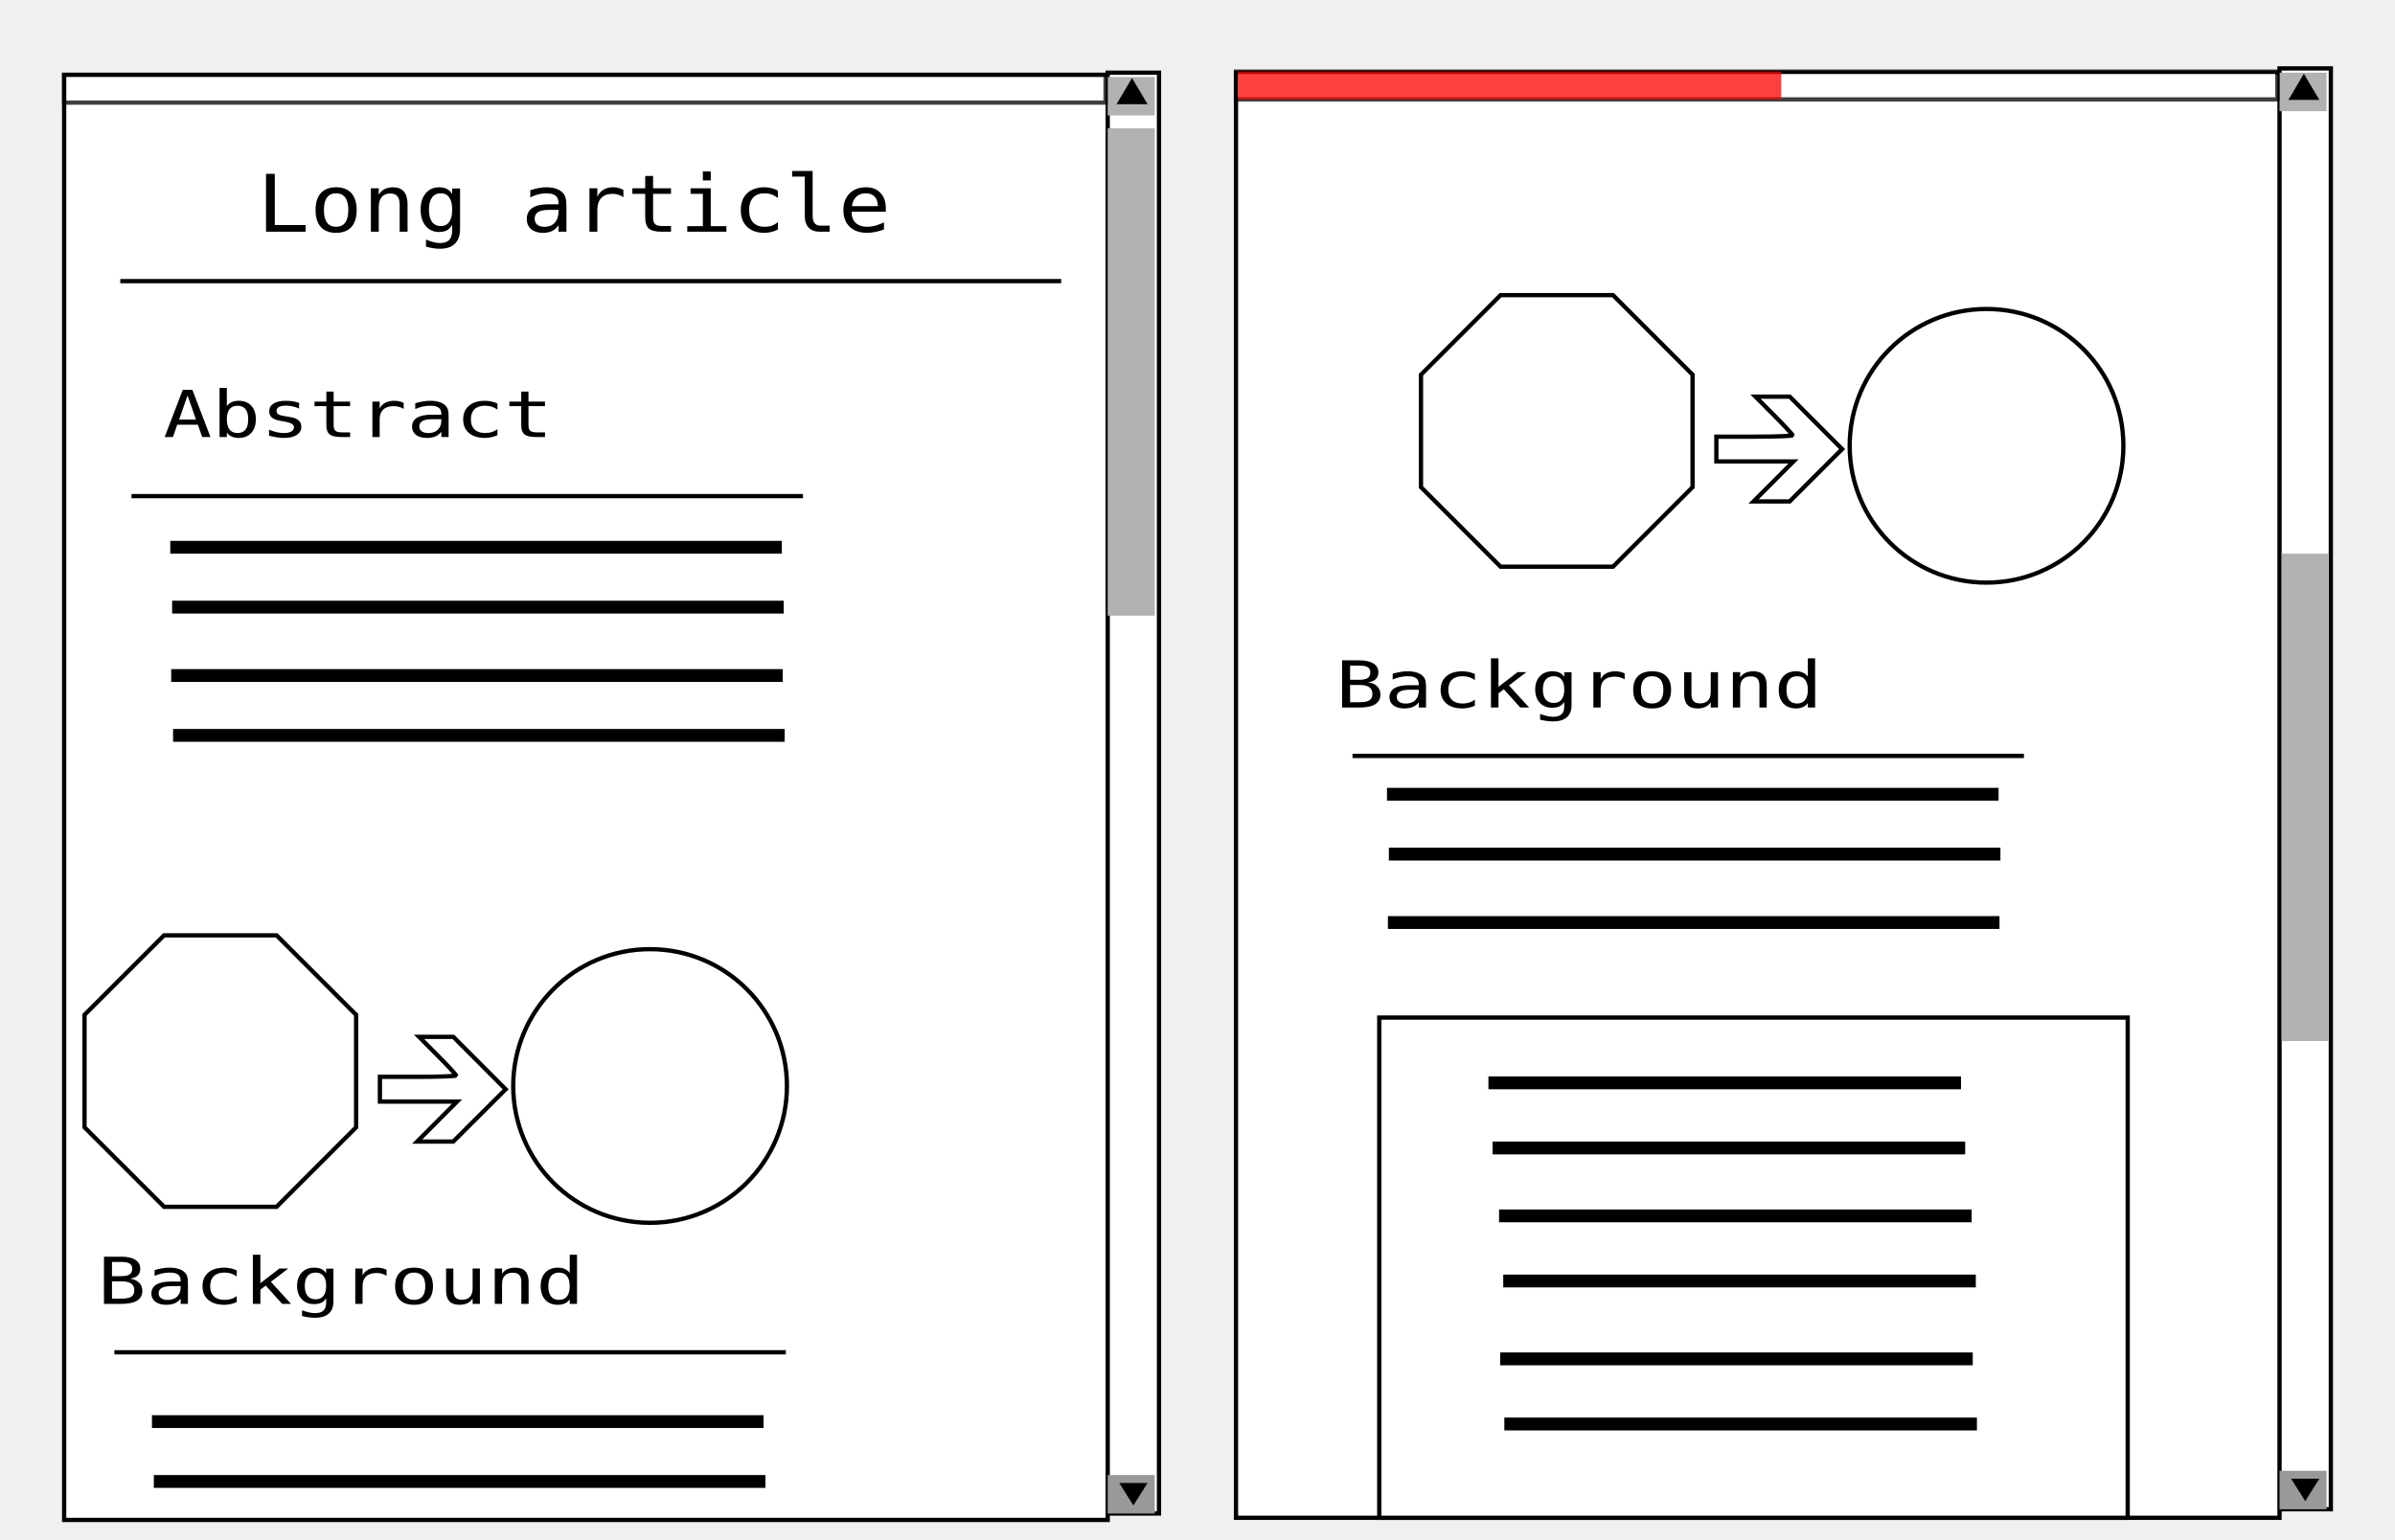
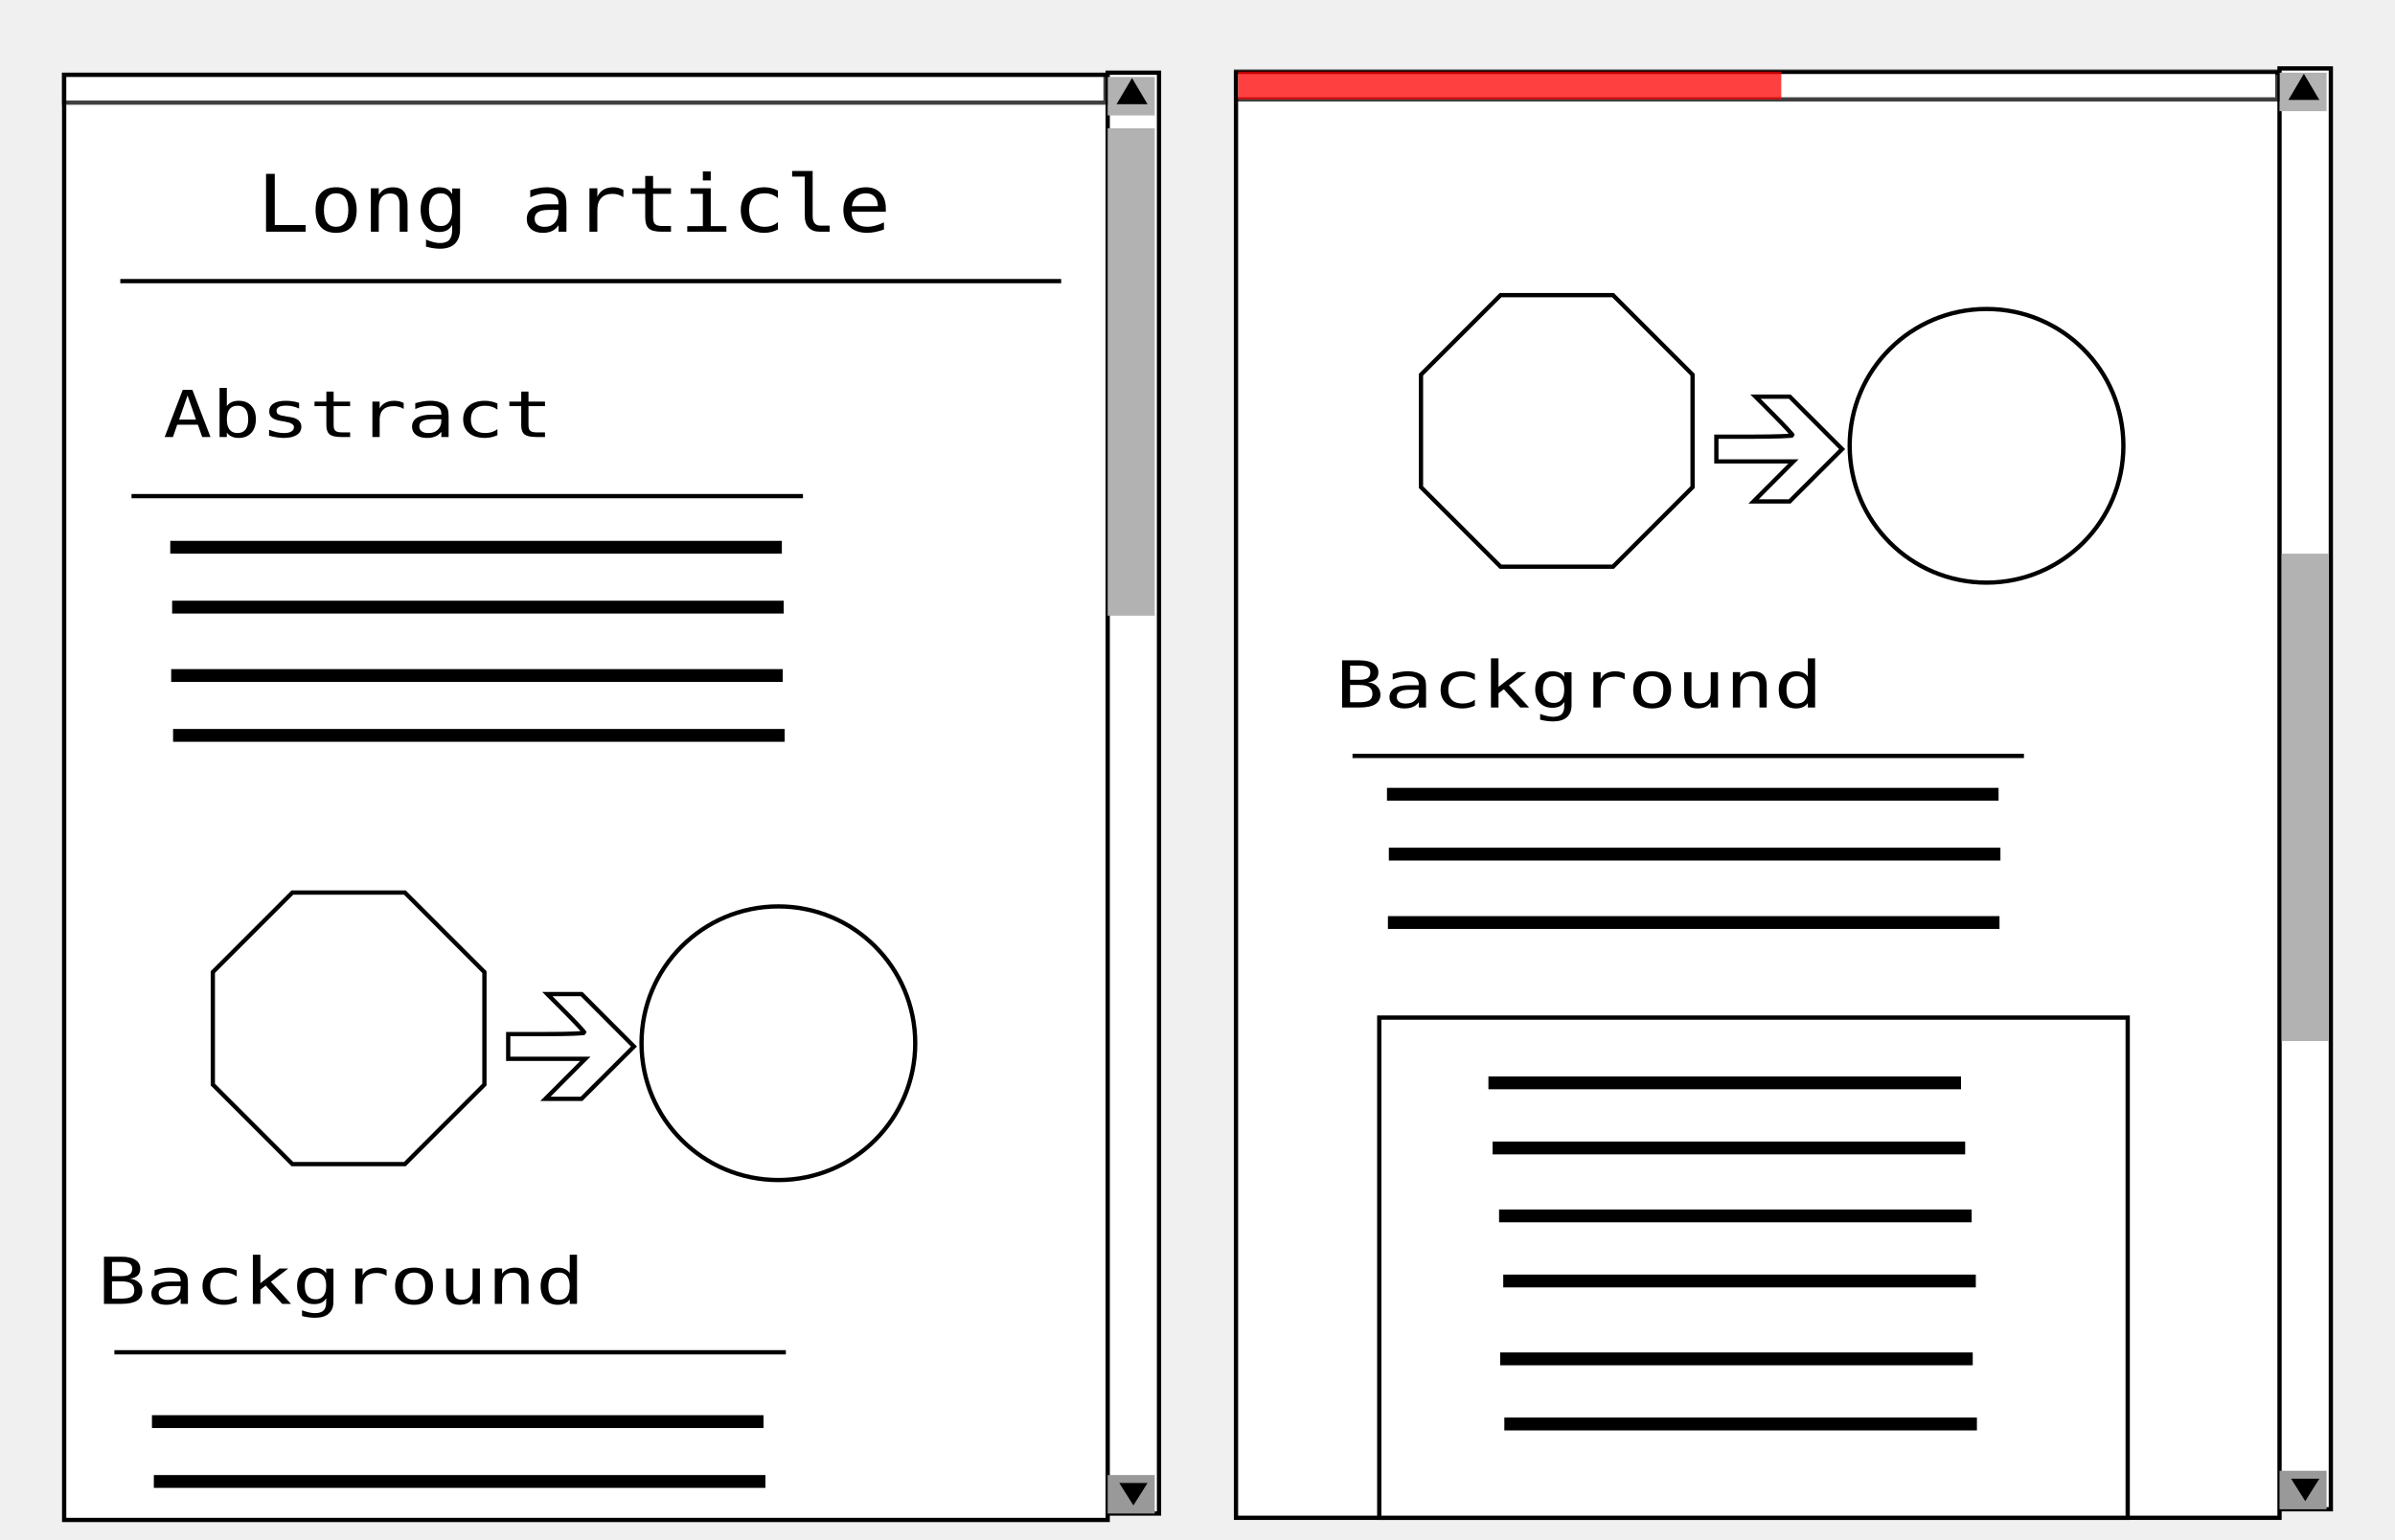
<svg xmlns="http://www.w3.org/2000/svg" width="560" height="360">
-   <path fill="#fff" stroke="#000" stroke-dasharray="null" stroke-linejoin="null" stroke-linecap="null" d="M15 17.5h244v338H15zM259 17h12v337h-12z" />
+   <path fill="#fff" stroke="#000" d="M15 17.5h244v338H15zM259 17h12v337h-12z" />
  <path fill="#b2b2b2" d="M259 18h11v9h-11z" />
  <path d="M261.07 24.372l3.625-6.122 3.624 6.122h-7.25z" />
  <path fill="#999" d="M259 345h11v9h-11z" />
  <path d="M261.7 346.85l3.31 5.248 3.313-5.247H261.7z" />
  <path fill="#b2b2b2" d="M259 30h11v114h-11z" />
-   <circle fill="#fff" stroke="#000" stroke-dasharray="null" stroke-linejoin="null" stroke-linecap="null" cx="152" cy="254" r="32" />
-   <path fill="none" stroke="#000" stroke-width="null" stroke-dasharray="null" stroke-linejoin="null" stroke-linecap="null" d="M102.193 262.33l4.662-4.677H88.83v-5.791h8.908c4.9 0 8.91-.147 8.91-.326 0-.18-1.95-2.284-4.335-4.677l-4.336-4.353h8.014l6.12 6.13 6.12 6.133-6.13 6.12-6.132 6.118h-8.436l4.66-4.677zM19.764 237.363l18.6-18.6h26.304l18.6 18.6v26.304l-18.6 18.6H38.364l-18.6-18.6v-26.304z" />
-   <text transform="matrix(.85515 0 0 .7733 106.75 9.283)" text-anchor="middle" font-family="Monospace" font-size="24" y="58.075" x="32.089" stroke-linecap="null" stroke-linejoin="null" stroke-dasharray="null" stroke-width="0" stroke="#000">
+   <g transform="translate(30 -10)">
+     <circle fill="#fff" stroke="#000" cx="152" cy="254" r="32" />
+     <path fill="none" stroke="#000" d="M102.193 262.33l4.662-4.677H88.83v-5.791h8.908c4.9 0 8.91-.147 8.91-.326 0-.18-1.95-2.284-4.335-4.677l-4.336-4.353h8.014l6.12 6.13 6.12 6.133-6.13 6.12-6.132 6.118h-8.436l4.66-4.677zM19.764 237.363l18.6-18.6h26.304l18.6 18.6v26.304l-18.6 18.6H38.364l-18.6-18.6v-26.304z" />
+   </g>
+   <text transform="matrix(.85515 0 0 .7733 106.75 9.283)" text-anchor="middle" font-family="Monospace" font-size="24" y="58.075" x="32.089" stroke-width="0" stroke="#000">
    Long article
  </text>
-   <path fill="none" stroke="#000" stroke-dasharray="null" stroke-linejoin="null" stroke-linecap="null" d="M28.125 65.75h220" />
-   <text transform="matrix(.7883 0 0 .63053 76.157 9.832)" text-anchor="middle" font-family="Monospace" font-size="24" y="146.513" x="9.599" stroke-linecap="null" stroke-linejoin="null" stroke-dasharray="null" stroke-width="0" stroke="#000">
+   <path fill="none" stroke="#000" d="M28.125 65.75h220" />
+   <text transform="matrix(.7883 0 0 .63053 76.157 9.832)" text-anchor="middle" font-family="Monospace" font-size="24" y="146.513" x="9.599" stroke-width="0" stroke="#000">
    Abstract
  </text>
-   <path fill="none" stroke="#000" stroke-dasharray="null" stroke-linejoin="null" stroke-linecap="null" d="M30.75 116.038h157" />
-   <path fill="none" stroke="#000" stroke-width="3" stroke-dasharray="null" stroke-linejoin="null" stroke-linecap="null" d="M39.813 128h143M40.25 142h143M40.03 158h143M40.47 172h143M35.53 332.5h143M35.97 346.5h143" />
-   <path fill="#fff" stroke="#000" stroke-dasharray="null" stroke-linejoin="null" stroke-linecap="null" opacity=".75" d="M15 17.5h243.5V24H15z" />
-   <text transform="matrix(.7883 0 0 .63053 76.157 9.832)" text-anchor="middle" font-family="Monospace" font-size="24" y="468.07" x="4.524" stroke-linecap="null" stroke-linejoin="null" stroke-dasharray="null" stroke-width="0" stroke="#000">
+   <path fill="none" stroke="#000" d="M30.75 116.038h157" />
+   <path fill="none" stroke="#000" stroke-width="3" d="M39.813 128h143M40.25 142h143M40.03 158h143M40.47 172h143M35.53 332.5h143M35.97 346.5h143" />
+   <path fill="#fff" stroke="#000" opacity=".75" d="M15 17.5h243.5V24H15z" />
+   <text transform="matrix(.7883 0 0 .63053 76.157 9.832)" text-anchor="middle" font-family="Monospace" font-size="24" y="468.07" x="4.524" stroke-width="0" stroke="#000">
    Background
  </text>
-   <path fill="none" stroke="#000" stroke-dasharray="null" stroke-linejoin="null" stroke-linecap="null" d="M26.75 316.288h157" />
+   <path fill="none" stroke="#000" d="M26.75 316.288h157" />
  <g>
-     <path fill="#fff" stroke="#000" stroke-dasharray="null" stroke-linejoin="null" stroke-linecap="null" d="M289 17h244v338H289zM533 16h12v337h-12z" />
+     <path fill="#fff" stroke="#000" d="M289 17h244v338H289zM533 16h12v337h-12z" />
    <path fill="#b2b2b2" d="M533 17h11v9h-11z" />
    <path d="M535.07 23.372l3.625-6.122 3.624 6.122h-7.25z" />
    <path fill="#999" d="M533 344h11v9h-11z" />
    <path d="M535.7 345.85l3.31 5.248 3.313-5.247H535.7z" />
    <path fill="#b2b2b2" d="M533.5 129.5h11v114h-11z" />
-     <circle fill="#fff" stroke="#000" stroke-dasharray="null" stroke-linejoin="null" stroke-linecap="null" cx="464.492" cy="104.269" r="32" />
-     <path fill="none" stroke="#000" stroke-width="null" stroke-dasharray="null" stroke-linejoin="null" stroke-linecap="null" d="M414.685 112.6l4.662-4.677H401.32v-5.792h8.91c4.9 0 8.91-.146 8.91-.325 0-.18-1.95-2.284-4.335-4.677l-4.335-4.352h8.013l6.12 6.13 6.12 6.133-6.13 6.118-6.133 6.12h-8.436l4.66-4.678zM332.256 87.632l18.6-18.6h26.304l18.6 18.6v26.304l-18.6 18.6h-26.304l-18.6-18.6V87.632z" />
-     <text transform="matrix(.7883 0 0 .63053 76.157 9.832)" text-anchor="middle" font-family="Monospace" font-size="24" y="246.856" x="371.763" stroke-linecap="null" stroke-linejoin="null" stroke-dasharray="null" stroke-width="0" stroke="#000">
+     <circle fill="#fff" stroke="#000" cx="464.492" cy="104.269" r="32" />
+     <path fill="none" stroke="#000" d="M414.685 112.6l4.662-4.677H401.32v-5.792h8.91c4.9 0 8.91-.146 8.91-.325 0-.18-1.95-2.284-4.335-4.677l-4.335-4.352h8.013l6.12 6.13 6.12 6.133-6.13 6.118-6.133 6.12h-8.436l4.66-4.678zM332.256 87.632l18.6-18.6h26.304l18.6 18.6v26.304l-18.6 18.6h-26.304l-18.6-18.6V87.632z" />
+     <text transform="matrix(.7883 0 0 .63053 76.157 9.832)" text-anchor="middle" font-family="Monospace" font-size="24" y="246.856" x="371.763" stroke-width="0" stroke="#000">
      Background
    </text>
-     <path fill="none" stroke="#000" stroke-dasharray="null" stroke-linejoin="null" stroke-linecap="null" d="M316.242 176.807h157" />
-     <path fill="none" stroke="#000" stroke-width="3" stroke-dasharray="null" stroke-linejoin="null" stroke-linecap="null" d="M324.305 185.77h143M324.742 199.77h143M324.523 215.77h143" />
-     <path fill="#fff" stroke="#000" stroke-width="null" stroke-dasharray="null" stroke-linejoin="null" stroke-linecap="null" d="M322.5 238h175v117h-175z" />
-     <path fill="none" stroke="#000" stroke-width="3" stroke-dasharray="null" stroke-linejoin="null" stroke-linecap="null" d="M348.023 253.27h110.5M349 268.5h110.5M350.512 284.385h110.5M351.488 299.615h110.5M350.768 317.827h110.5M351.744 333.058h110.5" />
-     <path fill="#fff" stroke="#000" stroke-dasharray="null" stroke-linejoin="null" stroke-linecap="null" opacity=".75" d="M289 16.75h243.5v6.5H289z" />
+     <path fill="none" stroke="#000" d="M316.242 176.807h157" />
+     <path fill="none" stroke="#000" stroke-width="3" d="M324.305 185.77h143M324.742 199.77h143M324.523 215.77h143" />
+     <path fill="#fff" stroke="#000" d="M322.5 238h175v117h-175z" />
+     <path fill="none" stroke="#000" stroke-width="3" d="M348.023 253.27h110.5M349 268.5h110.5M350.512 284.385h110.5M351.488 299.615h110.5M350.768 317.827h110.5M351.744 333.058h110.5" />
+     <path fill="#fff" stroke="#000" opacity=".75" d="M289 16.75h243.5v6.5H289z" />
    <rect x="289.5" y="16.75" height="6.5" width="127" fill="red" opacity="0.75" />
  </g>
</svg>
